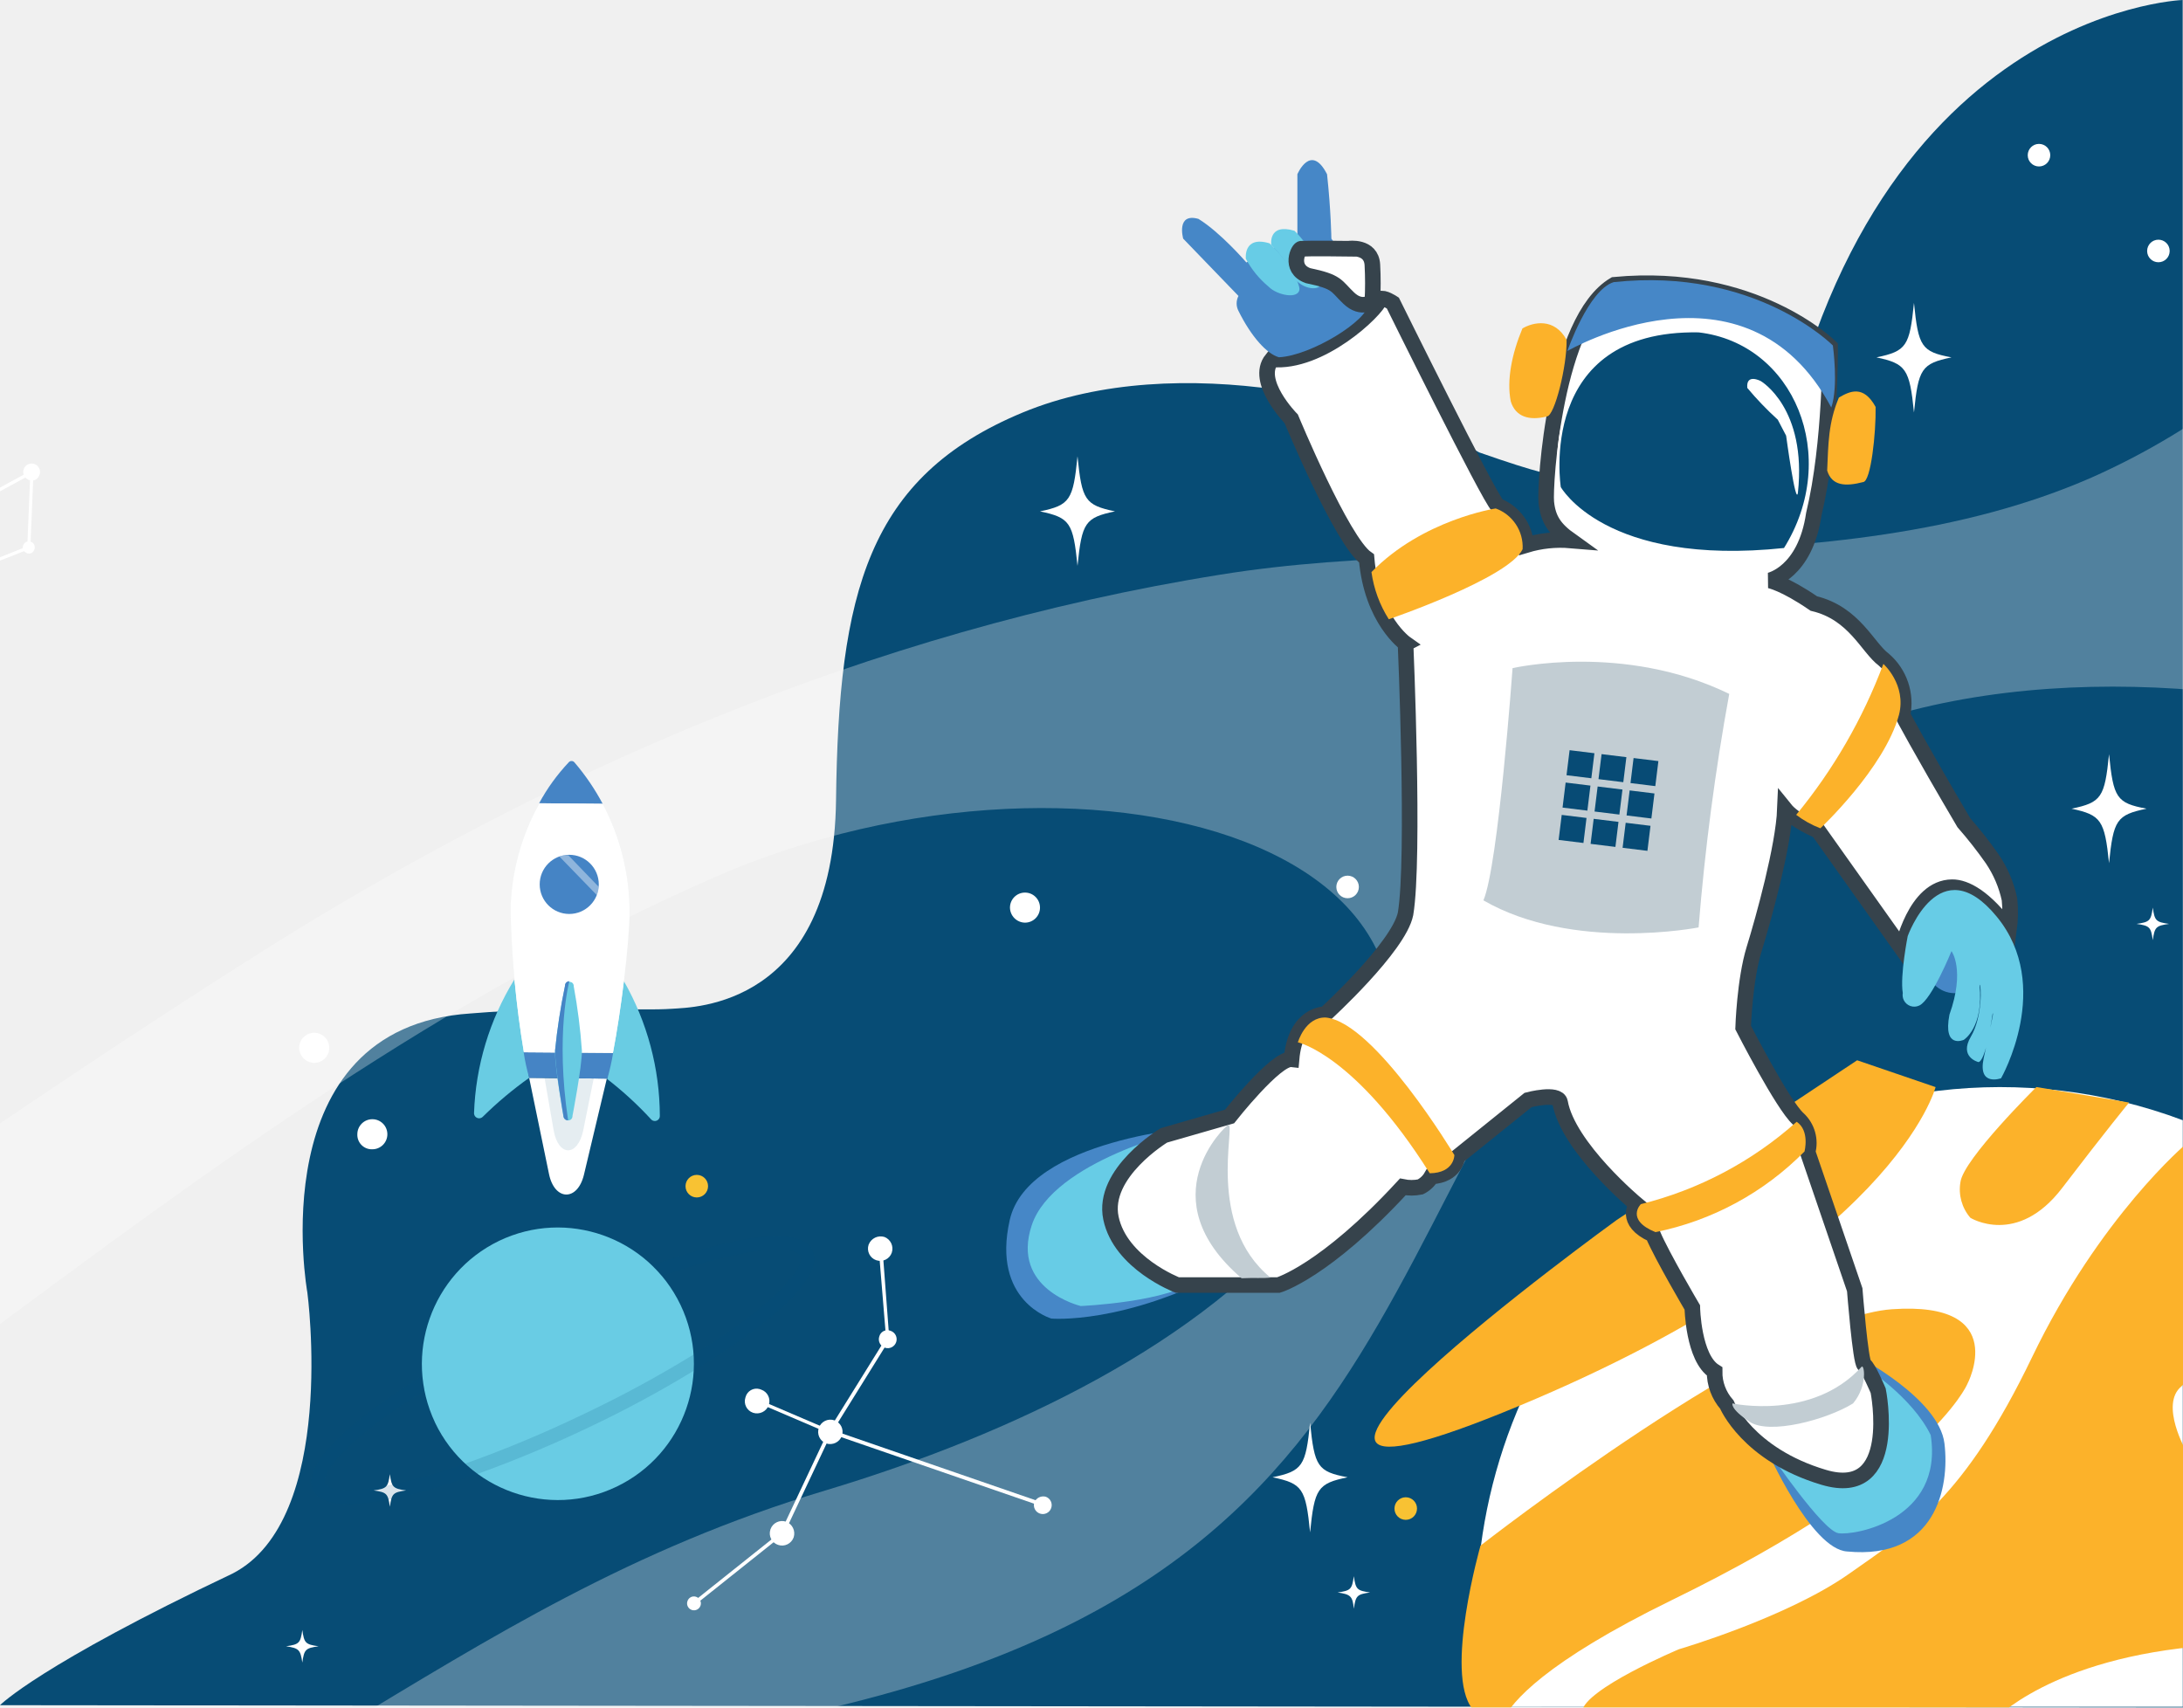
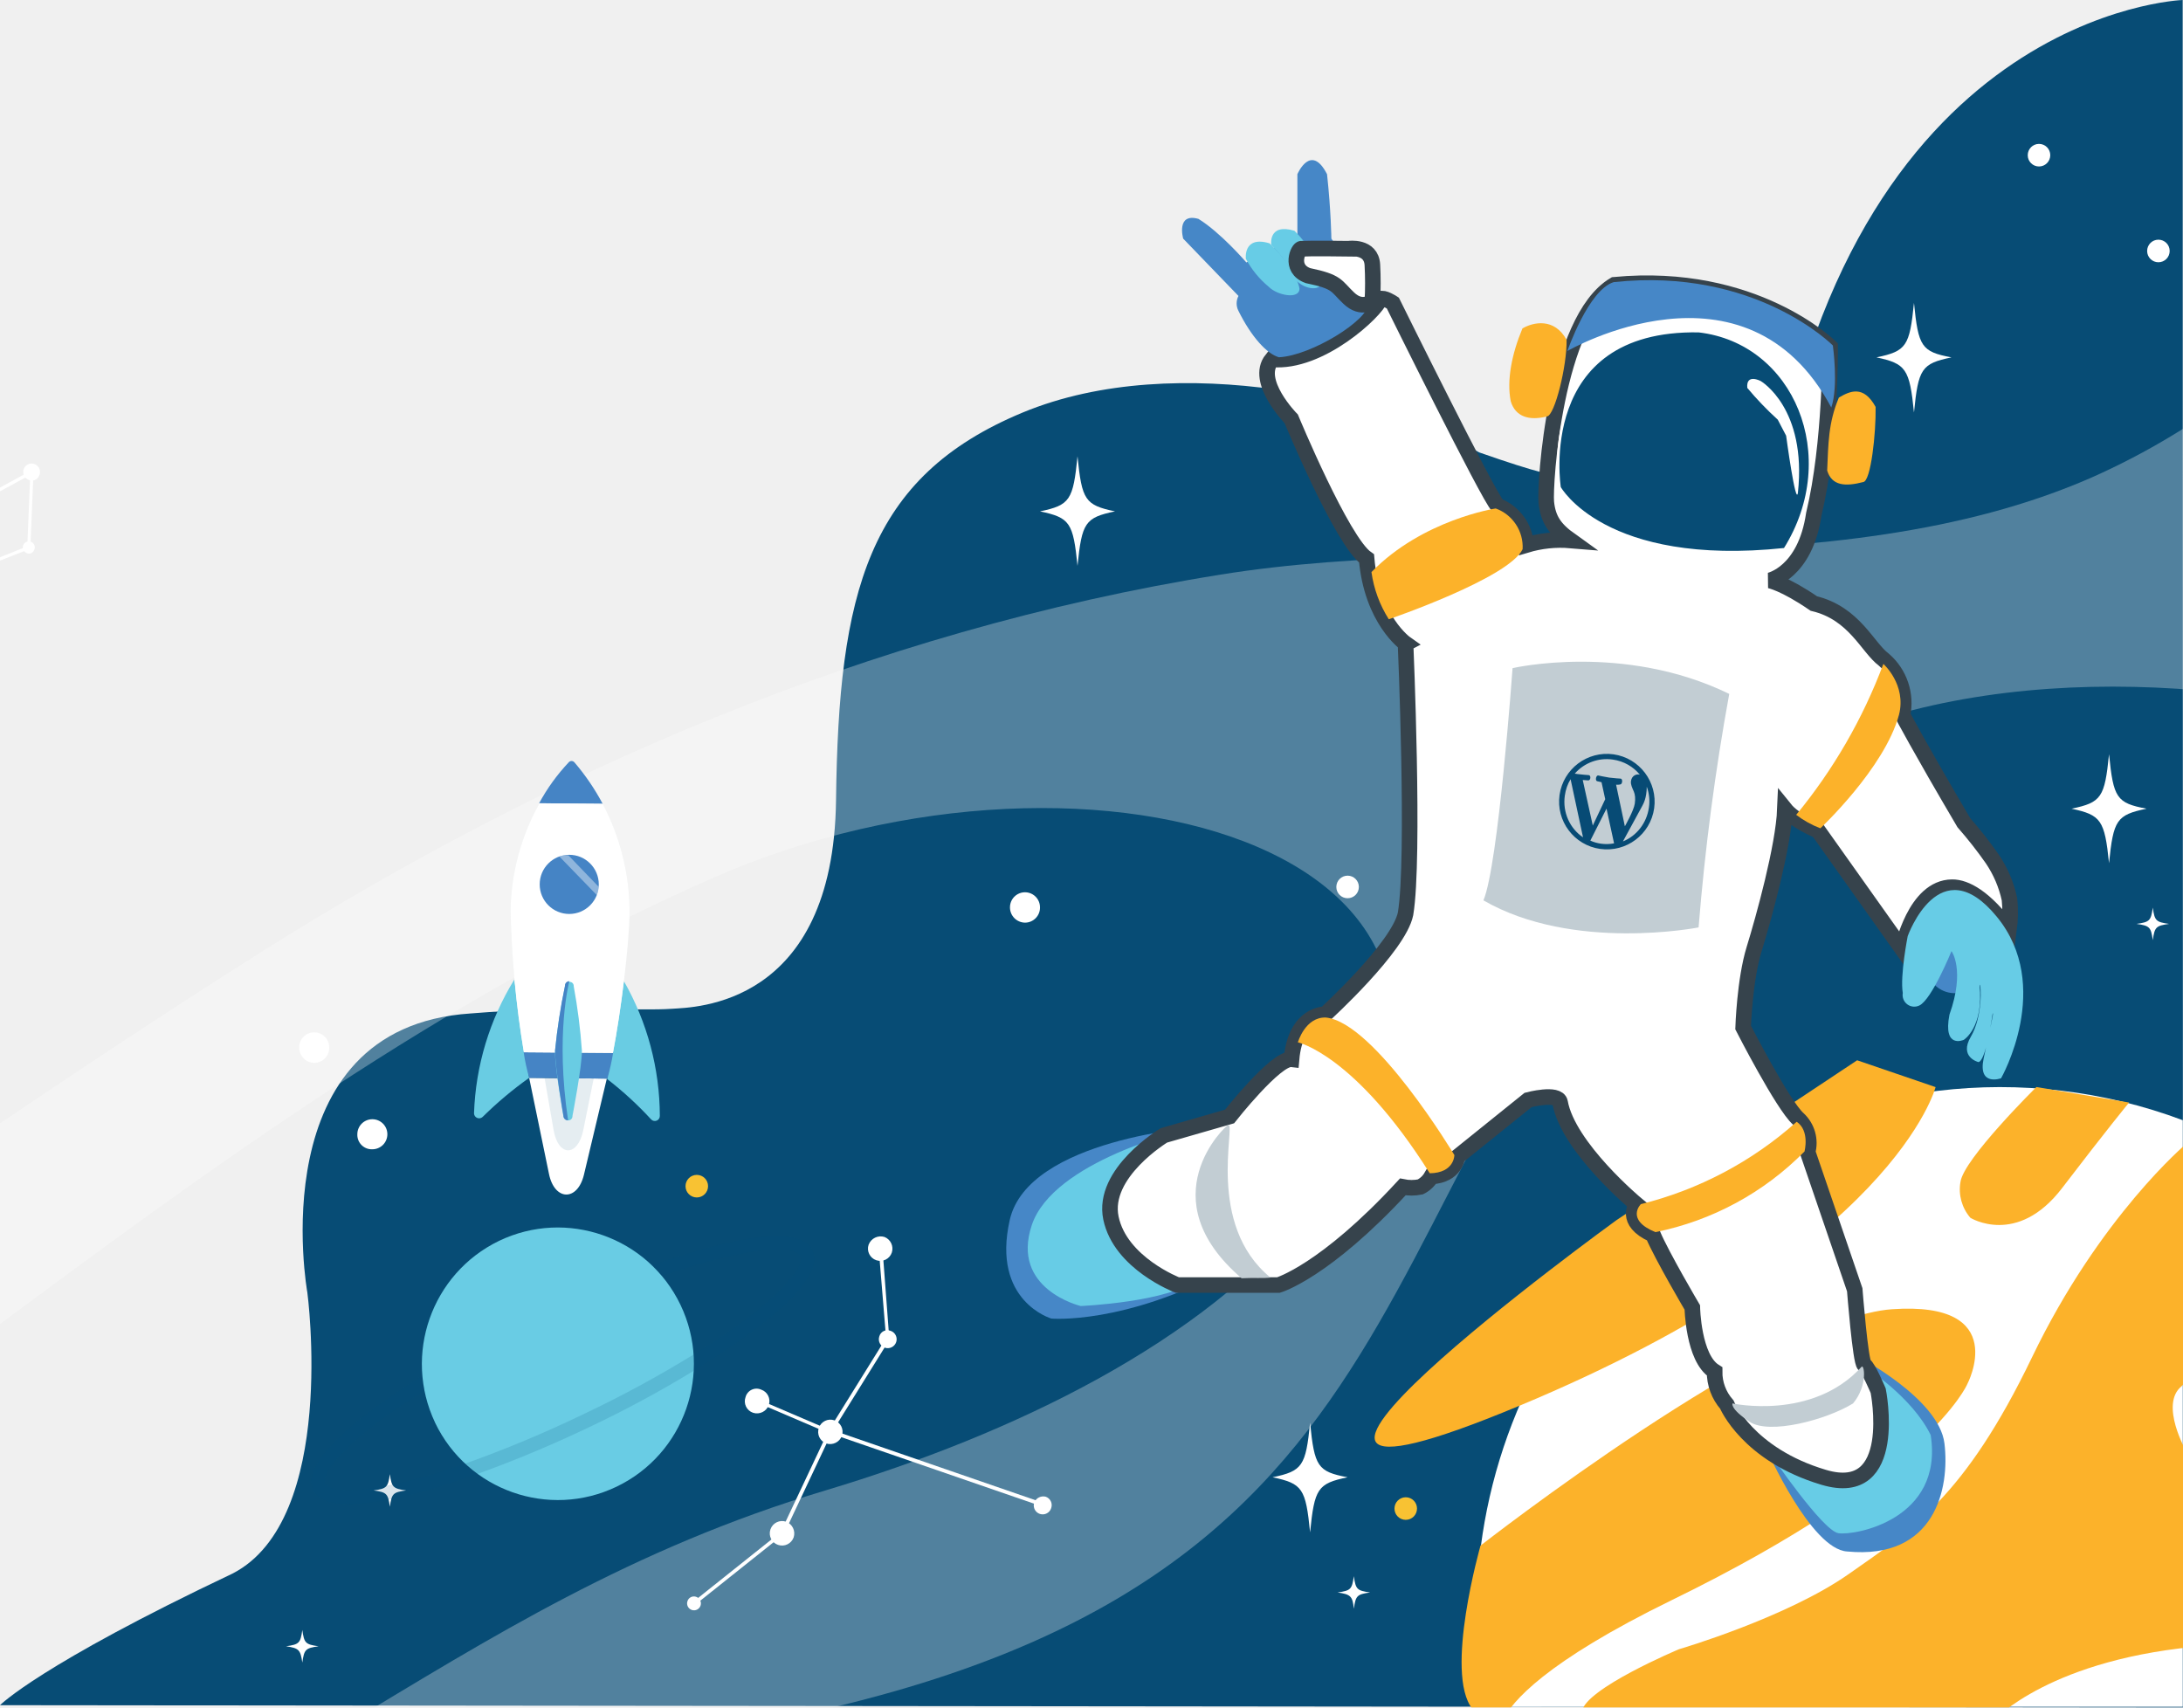
- <svg xmlns="http://www.w3.org/2000/svg" fill="none" height="219" viewBox="0 0 280 219" width="280">
+ <svg xmlns="http://www.w3.org/2000/svg" viewBox="99.969 87.716 280 219">
  <clipPath id="a">
-     <path d="m0 0h280v219h-280z" />
+     <path d="M0 0h280v219H0z" />
  </clipPath>
-   <g clip-path="url(#a)">
-     <path d="m279.958 0 .042 219-280-.288s5.005-5.119 29.84-16.891c13.489-6.954 9.581-36.055 9.581-36.055s-6.168-33.981 20.923-35.777c12.914-1.052 21.342-.283 25.899-.604 2.674-.198 20.668-.188 20.989-26.754.32-26.565 4.025-41.462 23.95-49.722 19.924-8.259 47.358-1.287 58.54 5.115 15.424 5.393 7.072 1.193 37.274 8.764 9.647-65.289 52.962-66.788 52.962-66.788z" fill="#074c75" />
-     <path d="m38.376 134.397c0-1.066.862-1.928 1.926-1.928s1.926.862 1.926 1.928c0 1.065-.862 1.928-1.926 1.928-1.055-.014-1.911-.867-1.926-1.928z" fill="#fff" />
-     <path d="m129.543 116.413c0-1.066.862-1.929 1.926-1.929s1.925.863 1.925 1.929c0 1.065-.861 1.928-1.925 1.928-1.055-.014-1.912-.868-1.926-1.928z" fill="#fff" />
-     <path d="m209.572 56.676c0-1.065.861-1.928 1.925-1.928s1.926.863 1.926 1.928c0 1.065-.862 1.928-1.926 1.928-1.054-.014-1.911-.868-1.925-1.928z" fill="#fff" />
-     <path d="m196.422 166.676c0-1.065.861-1.928 1.925-1.928 1.065 0 1.926.863 1.926 1.928 0 1.066-.861 1.928-1.926 1.928-1.054-.014-1.911-.867-1.925-1.928z" fill="#fff" />
-     <path d="m45.833 145.481c0-1.066.862-1.928 1.926-1.928 1.064 0 1.926.862 1.926 1.928 0 1.065-.862 1.928-1.926 1.928-1.022.042-1.883-.754-1.926-1.777 0-.052 0-.099 0-.151z" fill="#fff" />
-     <path d="m87.928 152.141c0-.797.645-1.448 1.445-1.448s1.445.646 1.445 1.448c0 .796-.645 1.447-1.445 1.447-.796 0-1.441-.641-1.445-1.433v-.01z" fill="#f8c233" />
-     <path d="m228.734 91.203c0-.797.645-1.447 1.445-1.447s1.445.646 1.445 1.447c0 .801-.645 1.447-1.445 1.447-.739.057-1.389-.5-1.445-1.245-.005-.066-.005-.137 0-.203z" fill="#f8c233" />
-     <path d="m178.861 193.49c0-.796.645-1.447 1.445-1.447s1.445.646 1.445 1.447c0 .802-.645 1.448-1.445 1.448-.796 0-1.441-.637-1.445-1.434 0 0 0-.009 0-.014z" fill="#f8c233" />
+   <g clip-path="url(#a)" transform="translate(99.969 87.716)">
+     <path d="M279.958 0 280 219l-280-.288s5.005-5.119 29.84-16.891c13.489-6.954 9.58-36.055 9.58-36.055s-6.167-33.981 20.924-35.777c12.914-1.052 21.341-.283 25.899-.604 2.674-.198 20.668-.188 20.989-26.754.32-26.565 4.025-41.462 23.95-49.722 19.924-8.26 47.358-1.287 58.54 5.115 15.424 5.393 7.072 1.193 37.274 8.764C236.643 1.5 279.958 0 279.958 0z" fill="#074c75" />
+     <path d="M38.376 134.397a1.926 1.926 0 1 1 3.85 0 1.926 1.926 0 0 1-1.925 1.928 1.954 1.954 0 0 1-1.925-1.928zM129.543 116.413a1.926 1.926 0 1 1 3.851 0 1.926 1.926 0 0 1-1.925 1.928 1.954 1.954 0 0 1-1.926-1.928zM209.572 56.676a1.926 1.926 0 1 1 3.851 0 1.927 1.927 0 0 1-1.926 1.928 1.954 1.954 0 0 1-1.925-1.928zM196.422 166.676a1.926 1.926 0 1 1 3.851 0 1.925 1.925 0 0 1-1.926 1.928 1.953 1.953 0 0 1-1.925-1.928zM45.833 145.481a1.926 1.926 0 1 1 3.852 0 1.926 1.926 0 0 1-1.926 1.928 1.853 1.853 0 0 1-1.926-1.777v-.151z" fill="#fff" />
+     <path d="M87.928 152.141c0-.797.645-1.448 1.446-1.448s1.445.646 1.445 1.448c0 .796-.645 1.447-1.445 1.447-.796 0-1.44-.641-1.446-1.433v-.01zM228.734 91.203c0-.797.645-1.447 1.445-1.447s1.445.646 1.445 1.447c0 .802-.645 1.447-1.445 1.447a1.349 1.349 0 0 1-1.445-1.447zM178.861 193.49c0-.796.645-1.447 1.445-1.447s1.445.646 1.445 1.447c0 .802-.645 1.448-1.445 1.448a1.44 1.44 0 0 1-1.445-1.434v-.014z" fill="#f8c233" />
    <g fill="#fff">
-       <path d="m171.403 113.762c0-.797.645-1.448 1.445-1.448.801 0 1.446.646 1.446 1.448 0 .801-.645 1.447-1.446 1.447-.795 0-1.44-.636-1.445-1.433 0 0 0-.01 0-.014z" />
-       <path d="m260.085 19.904c0-.797.645-1.447 1.445-1.447s1.445.646 1.445 1.447c0 .801-.645 1.447-1.445 1.447-.796 0-1.441-.641-1.445-1.433v-.009z" />
-       <path d="m275.4 32.19c0-.797.645-1.447 1.446-1.447.8 0 1.445.646 1.445 1.447s-.645 1.447-1.445 1.447c-.796 0-1.441-.641-1.446-1.433v-.009z" />
-       <path d="m133.395 65.59c3.851-.801 4.251-1.447 4.811-7.067.56 5.62.961 6.261 4.812 7.067-3.851.801-4.252 1.447-4.812 6.987-.56-5.539-.96-6.181-4.811-6.987z" />
-       <path d="m240.683 45.838c3.851-.801 4.251-1.447 4.811-6.987.561 5.62.961 6.261 4.812 6.987-3.851.801-4.251 1.447-4.812 7.067-.56-5.62-1.04-6.261-4.811-7.067z" />
-       <path d="m163.225 189.479c3.851-.802 4.251-1.447 4.812-6.987.56 5.62.96 6.261 4.811 6.987-3.851.801-4.251 1.447-4.811 7.067-.561-5.62-.961-6.261-4.812-7.067z" />
-       <path d="m70.447 149.733c1.685-.24 1.845-.401 2.086-2.088.24 1.687.4 1.848 2.086 2.088-1.685.24-1.845.401-2.086 2.088-.24-1.687-.4-1.848-2.086-2.088z" />
-       <path d="m47.919 191.167c1.685-.241 1.846-.401 2.086-2.089.24 1.688.4 1.848 2.086 2.089-1.685.24-1.846.4-2.086 2.088-.24-1.688-.4-1.848-2.086-2.088z" />
-       <path d="m36.69 211.155c1.685-.241 1.846-.401 2.086-2.089.24 1.688.4 1.848 2.086 2.089-1.685.24-1.846.401-2.086 2.088-.24-1.607-.4-1.848-2.086-2.088z" />
-       <path d="m215.184 122.356c1.685-.24 1.845-.401 2.085-2.088.24 1.687.4 1.848 2.086 2.088-1.686.24-1.846.401-2.086 2.088-.24-1.607-.4-1.848-2.085-2.088z" />
-       <path d="m171.563 204.254c1.686-.24 1.846-.4 2.086-2.088.24 1.688.4 1.848 2.085 2.088-1.685.241-1.845.401-2.085 2.089-.16-1.608-.4-1.848-2.086-2.089z" />
-       <path d="m265.702 103.725c3.851-.802 4.251-1.447 4.811-6.987.56 5.62.961 6.261 4.812 6.987-3.851.801-4.252 1.447-4.812 6.987-.56-5.54-1.04-6.181-4.811-6.987z" />
-       <path d="m274.04 118.501c1.685-.241 1.845-.401 2.085-2.089.24 1.688.4 1.848 2.086 2.089-1.686.24-1.846.4-2.086 2.088-.24-1.688-.4-1.848-2.085-2.088z" />
-       <path d="m163.865 52.178c1.686-.24 1.846-.401 2.086-2.088.24 1.688.4 1.848 2.086 2.088-1.686.24-1.846.401-2.086 2.088-.24-1.688-.4-1.848-2.086-2.088z" />
-       <path d="m107.015 182.171c.81.274 1.248 1.151.979 1.961-.004.015-.009.029-.014.048-.306.806-1.186 1.225-2.005.961-.815-.297-1.239-1.202-.942-2.017.292-.807 1.172-1.226 1.982-.953z" />
-       <path d="m114.228 170.693c.598.198.923.849.72 1.447-.202.599-.847.924-1.445.722-.598-.198-.923-.849-.721-1.448.156-.575.744-.919 1.319-.763.042.009.084.023.122.042z" />
-       <path d="m97.632 178.236c.81.273 1.248 1.15.979 1.961-.005.014-.009.028-.014.047-.306.806-1.187 1.226-2.006.962-.81-.273-1.248-1.15-.979-1.961.005-.014.009-.028.014-.047.207-.783 1.012-1.25 1.794-1.037.071.018.141.042.212.075z" />
-       <path d="m134.115 191.968c.598.198.923.848.72 1.447-.198.599-.847.924-1.445.722-.598-.199-.923-.849-.721-1.448.241-.561.853-.867 1.446-.721z" />
-       <path d="m113.427 158.648c.806.306 1.225 1.188.961 2.008-.278.825-1.172 1.263-1.992.985-.824-.278-1.261-1.174-.984-1.994 0-.009.01-.024.014-.033.321-.792 1.187-1.207 2.006-.962z" />
-       <path d="m100.838 195.179c.805.306 1.224 1.188.96 2.008-.291.816-1.186 1.249-2.005.962-.81-.274-1.248-1.151-.979-1.961.005-.015.009-.029.014-.048.292-.815 1.186-1.249 2.005-.961z" />
-       <path d="m89.294 204.814c.466.156.716.66.56 1.122-.155.463-.659.717-1.121.562-.466-.156-.716-.66-.56-1.122.141-.458.626-.717 1.083-.576.014 0 .028.01.038.014z" />
+       <path d="M171.403 113.762c0-.797.645-1.448 1.445-1.448.801 0 1.446.646 1.446 1.448 0 .801-.645 1.447-1.446 1.447a1.44 1.44 0 0 1-1.445-1.433v-.014zM260.085 19.904c0-.796.645-1.447 1.445-1.447s1.445.646 1.445 1.447c0 .802-.645 1.448-1.445 1.448a1.443 1.443 0 0 1-1.445-1.434v-.009zM275.4 32.19c0-.797.645-1.448 1.446-1.448.8 0 1.445.646 1.445 1.448s-.645 1.447-1.445 1.447a1.444 1.444 0 0 1-1.446-1.433v-.01zM133.395 65.59c3.851-.801 4.251-1.447 4.811-7.067.56 5.62.961 6.261 4.812 7.067-3.851.802-4.252 1.447-4.812 6.987-.56-5.54-.96-6.18-4.811-6.987zM240.683 45.838c3.851-.801 4.251-1.447 4.811-6.986.561 5.62.961 6.26 4.812 6.986-3.851.802-4.251 1.447-4.812 7.067-.56-5.62-1.04-6.26-4.811-7.067zM163.225 189.479c3.851-.802 4.251-1.447 4.812-6.987.56 5.62.96 6.261 4.811 6.987-3.851.801-4.251 1.447-4.811 7.067-.561-5.62-.961-6.261-4.812-7.067zM70.447 149.733c1.686-.24 1.846-.401 2.086-2.088.24 1.687.4 1.848 2.086 2.088-1.686.24-1.846.401-2.086 2.088-.24-1.687-.4-1.848-2.086-2.088zM47.919 191.167c1.685-.241 1.846-.401 2.086-2.089.24 1.688.4 1.848 2.085 2.089-1.685.24-1.845.4-2.085 2.088-.24-1.688-.4-1.848-2.086-2.088zM36.69 211.155c1.686-.241 1.846-.401 2.086-2.089.24 1.688.4 1.848 2.086 2.089-1.686.24-1.846.401-2.086 2.088-.24-1.607-.4-1.848-2.086-2.088zM215.184 122.356c1.685-.24 1.845-.401 2.085-2.088.24 1.687.4 1.848 2.086 2.088-1.686.24-1.846.401-2.086 2.088-.24-1.607-.4-1.848-2.085-2.088zM171.563 204.254c1.686-.24 1.846-.4 2.086-2.088.24 1.688.4 1.848 2.085 2.088-1.685.241-1.845.401-2.085 2.089-.16-1.608-.4-1.848-2.086-2.089zM265.702 103.725c3.851-.802 4.251-1.447 4.811-6.987.56 5.62.961 6.261 4.812 6.987-3.851.801-4.252 1.447-4.812 6.987-.56-5.54-1.04-6.181-4.811-6.987zM274.04 118.501c1.685-.241 1.845-.401 2.085-2.089.24 1.688.4 1.848 2.086 2.089-1.686.24-1.846.4-2.086 2.088-.24-1.688-.4-1.848-2.085-2.088zM163.865 52.178c1.686-.24 1.846-.4 2.086-2.088.24 1.688.4 1.848 2.086 2.088-1.686.24-1.846.401-2.086 2.089-.24-1.688-.4-1.848-2.086-2.089zM107.015 182.171a1.555 1.555 0 0 1 .979 1.961l-.014.048a1.611 1.611 0 0 1-2.005.961 1.577 1.577 0 0 1-.942-2.017 1.57 1.57 0 0 1 1.982-.953zM114.228 170.693c.598.198.923.849.72 1.447a1.142 1.142 0 1 1-2.166-.726 1.077 1.077 0 0 1 1.441-.721zM97.632 178.236c.81.273 1.247 1.15.98 1.961a1.612 1.612 0 0 1-2.02 1.009 1.555 1.555 0 0 1-.966-2.008 1.46 1.46 0 0 1 2.006-.962zM134.115 191.968c.598.198.923.848.72 1.447a1.143 1.143 0 1 1-2.166-.726 1.25 1.25 0 0 1 1.446-.721zM113.427 158.648a1.614 1.614 0 0 1 .961 2.008 1.57 1.57 0 0 1-1.992.985 1.573 1.573 0 0 1-.984-1.994c0-.009.01-.024.014-.033a1.65 1.65 0 0 1 2.006-.962zM100.838 195.179a1.614 1.614 0 0 1 .96 2.008 1.577 1.577 0 0 1-2.005.962 1.556 1.556 0 0 1-.98-1.961l.015-.048a1.578 1.578 0 0 1 2.005-.961zM89.294 204.814a.887.887 0 1 1-1.12.562.868.868 0 0 1 1.082-.576c.014 0 .028.01.038.014z" />
      <path d="m106.555 183.36-.156.454 27.291 9.415.156-.454z" />
      <path d="m106.263 183.504-6.125 13 .434.205 6.126-12.999z" />
-       <path d="m88.814 205.536 11.384-9.075.32.321-11.384 9.075z" />
-       <path d="m96.992 179.844.16-.401 9.383 4.017-.16.401z" />
+       <path d="m88.814 205.536 11.384-9.075.32.321-11.384 9.075zM96.992 179.844l.16-.401 9.383 4.017-.16.401z" />
      <path d="m113.632 171.653-7.372 11.859.407.254 7.372-11.859z" />
-       <path d="m112.707 160.17.48-.08.881 11.644-.4.08z" />
-       <path d="m3.814 70.405-11.224 4.417-.08-.321 11.144-4.497z" />
-       <path d="m3.894 70.244h-.4l.4-9.716.4.08z" />
-       <path d="m4.134 60.774-12.589 6.826-.24-.321 12.669-6.907z" />
-       <path d="m3.573 61.495c-.532-.264-.749-.915-.48-1.447.264-.533.913-.75 1.445-.481.532.264.749.915.48 1.447-.207.514-.786.759-1.299.556-.052-.019-.099-.042-.146-.071z" />
-       <path d="m3.333 70.889c-.377-.198-.523-.665-.32-1.042.198-.377.664-.523 1.04-.321.377.198.523.665.32 1.042-.151.363-.565.533-.927.382-.042-.019-.08-.038-.118-.061z" />
-       <path d="m215.024 108.063c18.601-20.314 53.003-22.804 79.943-17.745 13.079 2.499 26.38 3.63 39.694 3.371 3.046-7.307 4.572-14.294 3.606-20.474-23.893 2.409-50.437-2.569-32.396-21.596-2.486-.401-5.052-.721-7.858-.962-3.686-.401-6.977-.801-10.023-1.287-6.055 4.766-12.684 8.759-19.727 11.885-33.197 14.534-76.337 6.746-111.7 12.446-45.226 7.227-86.681 25.533-122.683 48.176-16.921 10.678-31.912 20.875-46.267 30.591 3.126 6.426 6.577 12.766 10.344 18.867 28.545-21.196 58.776-43.518 93.578-58.774 48.832-21.436 111.134-2.89 77.537 41.27-.08.08-.08.16-.16.24l-.16.16c-.08.151-.188.288-.32.401-.08.08-.16.24-.24.321l-.24.24c-13.63 17.023-38.009 28.743-62.062 35.97-24.939 7.468-43.06 18.947-61.902 30.271 7.006 4.894 14.501 9.042 22.373 12.366 4.011-5.299 10.024-9.476 21.893-11.239 97.905-14.935 82.83-66.482 126.775-114.497z" opacity=".3" />
-       <path d="m279.967 218.919h-89.623c-1.432-8.392-1.304-16.972.381-25.316 3.517-17.335 13.654-32.614 28.249-42.585 17.937-12.219 40.682-14.958 60.998-7.335v75.241z" />
+       <path d="m112.707 160.17.48-.08.881 11.644-.4.08zM3.814 70.405l-11.225 4.417-.08-.32 11.144-4.498z" />
+       <path d="M3.894 70.244h-.4l.4-9.717.4.08z" />
+       <path d="M4.134 60.774-8.456 67.6l-.24-.32 12.67-6.907z" />
+       <path d="M3.573 61.495a1.076 1.076 0 0 1-.48-1.447c.264-.533.914-.75 1.446-.481.532.264.748.914.48 1.447a1 1 0 0 1-1.446.485zM3.333 70.89a.767.767 0 0 1-.32-1.042.765.765 0 0 1 1.04-.321.767.767 0 0 1 .32 1.042.708.708 0 0 1-1.044.32z" />
+       <path d="M215.024 108.063c18.601-20.314 53.003-22.804 79.943-17.745a191.643 191.643 0 0 0 39.694 3.37c3.046-7.307 4.572-14.293 3.606-20.474-23.893 2.41-50.437-2.569-32.396-21.596a105.47 105.47 0 0 0-7.858-.962c-3.686-.4-6.977-.801-10.023-1.287a92.678 92.678 0 0 1-19.727 11.885C235.066 75.788 191.926 68 156.563 73.7c-45.226 7.227-86.68 25.533-122.683 48.176-16.921 10.678-31.912 20.875-46.267 30.591 3.126 6.426 6.577 12.766 10.344 18.867 28.545-21.196 58.776-43.518 93.578-58.774 48.832-21.436 111.134-2.89 77.537 41.27-.08.08-.08.16-.16.24l-.16.16c-.08.151-.188.288-.32.401-.08.08-.16.24-.24.321l-.24.24c-13.63 17.023-38.009 28.743-62.062 35.97-24.939 7.468-43.06 18.947-61.902 30.271a121.814 121.814 0 0 0 22.373 12.366c4.01-5.299 10.023-9.476 21.892-11.239 97.905-14.935 82.83-66.482 126.775-114.497z" opacity=".3" />
+       <path d="M279.967 218.919h-89.623a69.13 69.13 0 0 1 .381-25.316 67.934 67.934 0 0 1 28.249-42.585 66.706 66.706 0 0 1 60.998-7.335v75.241z" />
    </g>
-     <path d="m261.191 139.431s-9.35 9.23-9.736 12.181c-.283 1.641.183 3.324 1.271 4.583 0 0 5.998 3.738 11.77-3.814 5.772-7.553 8.588-10.966 8.588-10.966l-11.888-1.989z" fill="#fcb22a" />
-     <path d="m248.267 139.431s-5.31 20.833-53.389 40.878c-48.084 20.045 12.453-23.807 12.453-23.807l30.871-20.508 10.07 3.442z" fill="#fcb22a" />
-     <path d="m189.896 198.243s37.444-29.253 52.783-30.318c15.334-1.07 9.642 9.627 9.642 9.627s-4.906 11.583-37.825 27.649c-32.919 16.071-16.459 20.314-25.645 13.978-3.63-4.568 1.045-20.936 1.045-20.936z" fill="#fcb22a" />
-     <path d="m280.443 146.682s-11.107 9.325-19.798 27.386-15.508 22.19-23.503 27.81c-7.994 5.619-21.789 9.655-21.789 9.655s-12.1 5.077-12.458 8.019c-.357 2.942 52.788 1.155 52.788 1.155s7.311-8.118 27.519-9.636c20.207-1.518-2.759-24.868-2.759-24.868s-3.503-6.072-.627-8.401c2.877-2.329.627-31.124.627-31.124z" fill="#fcb22a" />
-     <path d="m153.927 144.541s-22.053 1.499-24.412 11.932c-2.363 10.428 5.339 12.649 5.339 12.649s9.266.834 22.66-6.322c13.395-7.161-3.583-18.259-3.583-18.259z" fill="#4687c7" />
-     <path d="m151.991 144.928s-16.878 3.946-19.646 12.196c-2.764 8.25 6.275 10.39 6.275 10.39s11.507-.49 15.038-3.493-1.671-19.093-1.671-19.093z" fill="#67cce6" />
-     <path d="m238.154 173.912s10.542 5.436 11.248 11.22c.706 5.785-1.215 14.954-12.472 13.865-4.675-.273-10.372-13.172-10.372-13.172z" fill="#4687c7" />
-     <path d="m227.161 186.621s6.591 9.679 8.63 10.028 13.531-1.712 11.85-12.578c-2.373-4.889-8.352-8.675-8.352-8.675z" fill="#67cce6" />
-     <path d="m180.282 82.567s1.187 27.546 0 34.636c-.866 4.276-10.315 12.889-10.315 12.889s-3.799-.127-4.313 5.775c-2.005-.222-7.947 7.336-7.947 7.336l-8.418 2.423s-8.008 4.818-6.794 10.612c1.215 5.794 8.517 8.585 8.517 8.585h12.966s5.942-1.731 15.951-12.588c.74.151 1.507.151 2.246 0 .598-.297 1.092-.759 1.422-1.339 3.121-.169 3.324-2.503 3.324-2.503l9.077-7.307s3.833-1.023 4.101.287c1.022 5.799 9.821 13.111 9.821 13.111s-1.69 2.173 2.09 3.87c1.201 2.81 5.052 9.34 5.052 9.34s.113 6.491 2.858 8.212c-.019 1.56.541 3.074 1.572 4.248 0 0 2.651 6.425 12.435 9.334 9.778 2.909 6.977-11.112 6.977-11.112s-1.276-3.026-1.78-3.314c-.499-.287-1.229-9.636-1.229-9.636l-6.045-17.679c.424-1.527-.037-3.163-1.196-4.238-1.977-1.754-7.071-11.715-7.071-11.715s.188-6.1 1.408-10.056c1.219-3.955 3.757-13.101 3.954-17.971 1.243 1.546 4.261 2.786 4.261 2.786l10.777 15.18s1.615-7.91 6.398-7.938c1.695-.019 4.205 1.268 7.303 5.482.174-1.306.193-2.626.061-3.936-.396-1.853-1.149-3.611-2.213-5.181-1.13-1.613-2.345-3.164-3.644-4.644-5.763-9.782-7.867-13.808-7.867-13.808.555-2.626-.363-5.346-2.392-7.095-2.095-1.556-3.771-5.959-8.983-7.204-3.814-2.621-5.687-2.961-5.687-2.961s4.576-.948 5.687-8.495c2.199-9.108 2.09-21.479 2.09-21.479s-9.712-9.646-27.669-7.948c-7.632 4.535-8.955 25.679-8.734 27.89.222 2.211 1.102 3.46 3.117 4.898-1.921-.16-3.856.042-5.701.599-.137-2.249-1.559-4.215-3.649-5.04-1.135-1.08-13.451-26.009-13.451-26.009s-1.187-.792-1.62-.514c-.471 1.494-7.712 8.344-13.898 7.736-2.269 2.8 2.486 7.633 2.486 7.633s6.52 15.741 9.665 17.915c.669 7.873 5.019 10.923 5.019 10.923z" fill="#fff" stroke="#36434c" stroke-width="2" />
-     <path d="m166.464 133.69s7.312 1.551 16.921 16.797c3.178-.043 3.159-2.338 3.159-2.338s-10.216-17.024-16.478-17.637c-2.641-.104-3.597 3.178-3.597 3.178z" fill="#fcb22a" />
-     <path d="m157.547 144.277c-.395.118-10.254 9.42 1.704 19.673 1.869-.089 2.444.038 3.706-.085-8.315-6.784-4.431-19.63-5.41-19.583z" fill="#c2cdd3" />
-     <path d="m200.038 62.526s5.696 10.367 28.879 7.915c7.467-11.904 1.318-26.551-11.04-27.97-21.083-.358-17.839 20.055-17.839 20.055z" fill="#074c75" stroke="#fff" stroke-miterlimit="10" stroke-width=".32" />
-     <path d="m225.857 48.883s-1.926-1.037-1.742.872c1.205 1.447 2.514 2.805 3.908 4.073l1.073 2.055s1.238 9.179 1.511 7.312c1.168-10.857-4.75-14.308-4.75-14.308z" fill="#fff" />
-     <path d="m195.273 42.127c1.384-.816 4.101-1.405 5.664 1.466.056 3.361-1.53 9.707-2.51 9.815-2.269.589-4.053.057-4.651-1.933-.542-2.683.136-6.096 1.497-9.344z" fill="#fcb22a" />
-     <path d="m235.852 51c1.384-.816 3.155-1.678 4.722 1.193.057 3.361-.607 9.523-1.586 9.636-2.27.589-4.03.509-4.628-1.48.155-3.432.136-6.1 1.497-9.348z" fill="#fcb22a" />
-     <path d="m201.036 45.022s22.891-13.285 33.851 7.246c.937-2.706.202-7.958.202-7.958s-9.929-10.079-28.112-8.123c-3.248 1.009-5.941 8.839-5.941 8.839z" fill="#4687c7" />
-     <path d="m191.836 65.218s-9.369 1.424-15.927 8.161c.301 2.155 1.059 4.215 2.222 6.048 0 0 15.391-5.256 17.166-8.986.127-2.32-1.281-4.441-3.461-5.228z" fill="#fcb22a" />
-     <path d="m241.568 85.156c-2.637 7.029-6.413 13.568-11.182 19.357.946.722 1.992 1.301 3.103 1.726 0 0 8.211-7.685 10.08-14.544.998-3.88-2.001-6.539-2.001-6.539z" fill="#fcb22a" />
-     <path d="m210.466 154.446c7.42-1.844 14.275-5.469 19.981-10.565 1.714 1.15 1.003 3.814 1.003 3.814-5.202 5.275-11.855 8.877-19.115 10.343-3.898-1.598-1.869-3.597-1.869-3.597z" fill="#fcb22a" />
-     <path d="m222.218 180.007s10.216 2.235 16.525-4.667c.358-.552.88 2.348-1.064 4.667-3.38 2.088-10.706 4.054-13.263 2.357-2.556-1.697-2.198-2.357-2.198-2.357z" fill="#c2cdd3" />
-     <path d="m194.011 85.697s14.228-3.305 27.788 3.305c-1.813 9.91-3.122 19.909-3.932 29.95 0 0-16.068 3.182-27.599-3.47 1.912-4.422 3.739-29.785 3.739-29.785z" fill="#c2cdd3" />
-     <path d="m164.054 45.828c-1.554-.424-3.546-2.612-5.203-5.949-.315-.599-.315-1.315 0-1.919l-7.09-7.35s-.942-3.347 1.954-2.536c2.834 1.735 6.148 5.587 6.148 5.587l6.545-3.423v-7.892s1.718-4.069 3.804 0c.508 4.681.555 8.264.555 8.264s4.671 6.355 4.708 8.396c.038 2.041-7.264 6.6-11.417 6.817z" fill="#4687c7" />
-     <path d="m159.798 33.197s-.377-3.013 3.036-1.989c2.109 1.928 3.715 4.648 3.842 5.836-.028 1.391-2.867.849-3.959-.273-1.196-.995-2.19-2.206-2.919-3.578z" fill="#67cce6" />
-     <path d="m163.056 31.412s-.429-2.833 2.984-1.81c1.775 1.754 3.004 3.984 3.536 6.426-.028 1.391-2.161 1.127-3.248 0-.829-1.707-1.935-3.267-3.272-4.615z" fill="#67cce6" />
-     <path d="m172.999 31.896s2.886-.42 3.027 2.07c.085 1.57.085 3.14 0 4.71 0 0-1.341 1.169-3.027-.434-1.69-1.603-1.375-2.084-5.235-2.89-2.5-.9-1.192-3.611-.82-3.451 1.13-.066 6.055 0 6.055 0z" fill="#fff" stroke="#36434c" stroke-width="2" />
-     <path d="m250.701 127.386c1.992 0 3.607-1.616 3.607-3.611 0-1.994-1.615-3.611-3.607-3.611-1.991 0-3.606 1.617-3.606 3.611 0 1.995 1.615 3.611 3.606 3.611z" fill="#4687c7" />
-     <path d="m244.699 120.045s4.077-11.39 11.403-2.484c7.325 8.905.565 20.738.565 20.738s-3.004 1.103-2.237-2.545c.768-3.649 1.342-5.889 1.158-5.776-1.012 6.865-1.887 6.228-1.887 6.228s-2.444-.641-.914-3.234 1.342-6.76 1.116-6.657c.57 5.488-2.024 7.058-2.024 7.058s-2.698 1.23-1.837-3.23c2.053-5.76.264-8.151.264-8.151s-2.519 6.219-4.129 6.978c-.739.358-1.634.047-1.992-.693-.136-.283-.178-.604-.127-.91-.372-2.23.636-7.322.636-7.322z" fill="#67cce6" />
-     <path d="m211.7 105.921-.396 3.21-3.183-.391.396-3.21zm-4.106-.505-.395 3.211-3.183-.391.395-3.211zm-4.101-.504-.395 3.21-3.183-.391.396-3.21zm8.715-3.14-.395 3.211-3.183-.392.395-3.21zm-4.105-.504-.396 3.21-3.183-.391.396-3.21zm-4.106-.505-.395 3.211-3.183-.391.395-3.211zm8.715-3.144-.396 3.21-3.182-.391.395-3.21zm-4.106-.504-.395 3.211-3.183-.391.396-3.21zm-4.1-.504-.396 3.211-3.183-.391.396-3.21z" fill="#074b75" />
+     <path d="M261.191 139.431s-9.35 9.23-9.736 12.181a5.565 5.565 0 0 0 1.271 4.583s5.998 3.738 11.77-3.814c5.772-7.553 8.588-10.966 8.588-10.966l-11.888-1.989zM248.267 139.431s-5.31 20.833-53.389 40.878c-48.084 20.045 12.453-23.807 12.453-23.807l30.871-20.508 10.07 3.442zM189.896 198.243s37.444-29.253 52.783-30.318c15.334-1.07 9.642 9.627 9.642 9.627s-4.906 11.583-37.825 27.649c-32.919 16.071-16.459 20.314-25.645 13.978-3.63-4.568 1.045-20.936 1.045-20.936z" fill="#fcb22a" />
+     <path d="M280.443 146.682s-11.107 9.325-19.798 27.386-15.508 22.19-23.503 27.81c-7.994 5.619-21.789 9.655-21.789 9.655s-12.1 5.077-12.458 8.019c-.357 2.942 52.788 1.155 52.788 1.155s7.311-8.118 27.519-9.636c20.207-1.518-2.759-24.868-2.759-24.868s-3.503-6.072-.627-8.401c2.877-2.329.627-31.124.627-31.124z" fill="#fcb22a" />
+     <path d="M153.927 144.541s-22.053 1.499-24.412 11.932c-2.363 10.428 5.339 12.649 5.339 12.649s9.266.834 22.66-6.322c13.395-7.161-3.583-18.259-3.583-18.259z" fill="#4687c7" />
+     <path d="M151.991 144.928s-16.878 3.946-19.646 12.196c-2.764 8.25 6.275 10.39 6.275 10.39s11.507-.49 15.038-3.493-1.671-19.093-1.671-19.093z" fill="#67cce6" />
+     <path d="M238.154 173.912s10.542 5.436 11.248 11.22c.706 5.785-1.215 14.954-12.472 13.865-4.675-.273-10.372-13.172-10.372-13.172z" fill="#4687c7" />
+     <path d="M227.161 186.621s6.591 9.679 8.63 10.028 13.531-1.712 11.85-12.578c-2.373-4.889-8.352-8.675-8.352-8.675z" fill="#67cce6" />
+     <path d="M180.282 82.567s1.187 27.546 0 34.636c-.866 4.276-10.315 12.889-10.315 12.889s-3.799-.127-4.313 5.775c-2.005-.222-7.947 7.336-7.947 7.336l-8.418 2.423s-8.008 4.818-6.794 10.612c1.215 5.794 8.517 8.585 8.517 8.585h12.966s5.942-1.731 15.951-12.588c.74.151 1.507.151 2.246 0a3.336 3.336 0 0 0 1.422-1.339c3.121-.169 3.324-2.503 3.324-2.503l9.077-7.307s3.833-1.023 4.101.287c1.022 5.799 9.821 13.111 9.821 13.111s-1.69 2.173 2.09 3.87c1.201 2.81 5.052 9.34 5.052 9.34s.113 6.491 2.858 8.212a6.323 6.323 0 0 0 1.572 4.248s2.651 6.425 12.435 9.334c9.778 2.909 6.977-11.112 6.977-11.112s-1.276-3.026-1.78-3.314c-.499-.287-1.229-9.636-1.229-9.636l-6.045-17.679a4.235 4.235 0 0 0-1.196-4.238c-1.977-1.754-7.071-11.715-7.071-11.715s.188-6.1 1.408-10.056c1.219-3.955 3.757-13.101 3.954-17.971 1.243 1.546 4.261 2.786 4.261 2.786l10.777 15.18s1.615-7.91 6.398-7.938c1.695-.019 4.205 1.268 7.303 5.482.174-1.306.193-2.626.061-3.936a14.72 14.72 0 0 0-2.213-5.181 54.05 54.05 0 0 0-3.644-4.644c-5.763-9.782-7.867-13.808-7.867-13.808a7.36 7.36 0 0 0-2.392-7.095c-2.095-1.556-3.771-5.96-8.983-7.204-3.814-2.62-5.687-2.96-5.687-2.96s4.576-.948 5.687-8.496c2.199-9.108 2.09-21.478 2.09-21.478s-9.712-9.646-27.669-7.948c-7.632 4.535-8.955 25.679-8.734 27.89.222 2.21 1.102 3.46 3.117 4.898a15.335 15.335 0 0 0-5.701.598 5.792 5.792 0 0 0-3.649-5.04c-1.135-1.079-13.451-26.008-13.451-26.008s-1.187-.792-1.62-.514c-.471 1.494-7.712 8.344-13.898 7.736-2.269 2.8 2.486 7.633 2.486 7.633s6.52 15.74 9.665 17.914c.669 7.873 5.019 10.923 5.019 10.923z" fill="#fff" stroke="#36434c" stroke-width="2" />
+     <path d="M166.464 133.69s7.312 1.551 16.921 16.797c3.178-.043 3.159-2.338 3.159-2.338s-10.216-17.024-16.478-17.637c-2.641-.104-3.597 3.178-3.597 3.178z" fill="#fcb22a" />
+     <path d="M157.547 144.277c-.395.118-10.254 9.42 1.704 19.673 1.869-.089 2.444.038 3.706-.085-8.315-6.784-4.431-19.63-5.41-19.583z" fill="#c2cdd3" />
+     <path d="M200.038 62.526s5.696 10.367 28.879 7.916c7.467-11.904 1.318-26.552-11.04-27.97-21.083-.359-17.839 20.054-17.839 20.054z" fill="#074c75" stroke="#fff" stroke-miterlimit="10" stroke-width=".32" />
+     <path d="M225.857 48.883s-1.926-1.037-1.742.872a40.83 40.83 0 0 0 3.908 4.073l1.073 2.056s1.238 9.178 1.511 7.312c1.168-10.858-4.75-14.308-4.75-14.308z" fill="#fff" />
+     <path d="M195.273 42.127c1.384-.816 4.101-1.405 5.664 1.466.056 3.361-1.53 9.707-2.51 9.815-2.269.59-4.053.057-4.651-1.933-.542-2.682.136-6.095 1.497-9.344zM235.852 51c1.384-.816 3.155-1.678 4.722 1.193.057 3.36-.607 9.523-1.586 9.636-2.27.589-4.03.509-4.628-1.48.155-3.433.136-6.101 1.497-9.35z" fill="#fcb22a" />
+     <path d="M201.036 45.022s22.891-13.285 33.851 7.246c.937-2.706.202-7.958.202-7.958s-9.929-10.079-28.112-8.123c-3.248 1.01-5.941 8.84-5.941 8.84z" fill="#4687c7" />
+     <path d="M191.836 65.218s-9.369 1.423-15.927 8.16a15.222 15.222 0 0 0 2.222 6.049s15.391-5.257 17.166-8.986a5.251 5.251 0 0 0-3.461-5.228zM241.568 85.156a67.998 67.998 0 0 1-11.182 19.357 12.433 12.433 0 0 0 3.103 1.726s8.211-7.685 10.08-14.544c.998-3.88-2.001-6.539-2.001-6.539zM210.466 154.446a47.013 47.013 0 0 0 19.981-10.565c1.714 1.15 1.003 3.814 1.003 3.814a37.18 37.18 0 0 1-19.115 10.343c-3.898-1.598-1.869-3.597-1.869-3.597z" fill="#fcb22a" />
+     <path d="M222.218 180.007s10.216 2.235 16.525-4.667c.358-.552.88 2.348-1.064 4.667-3.38 2.088-10.706 4.054-13.263 2.357-2.556-1.697-2.198-2.357-2.198-2.357zM194.011 85.697s14.228-3.305 27.788 3.305a300.865 300.865 0 0 0-3.932 29.95s-16.068 3.182-27.599-3.47c1.912-4.422 3.739-29.785 3.739-29.785z" fill="#c2cdd3" />
+     <path d="M164.054 45.828c-1.554-.425-3.546-2.612-5.203-5.95a2.066 2.066 0 0 1 0-1.919l-7.09-7.35s-.942-3.347 1.954-2.536c2.834 1.735 6.148 5.587 6.148 5.587l6.545-3.423v-7.892s1.718-4.068 3.804 0c.508 4.682.555 8.265.555 8.265s4.671 6.355 4.708 8.396c.038 2.041-7.264 6.6-11.417 6.817z" fill="#4687c7" />
+     <path d="M159.798 33.197s-.377-3.012 3.036-1.989c2.109 1.928 3.715 4.648 3.842 5.836-.028 1.391-2.867.849-3.959-.273a11.953 11.953 0 0 1-2.919-3.578z" fill="#67cce6" />
+     <path d="M163.056 31.412s-.429-2.833 2.984-1.81a12.886 12.886 0 0 1 3.536 6.425c-.028 1.391-2.161 1.127-3.248 0a17.28 17.28 0 0 0-3.272-4.615z" fill="#67cce6" />
+     <path d="M172.999 31.896s2.886-.42 3.027 2.07c.085 1.57.085 3.14 0 4.709 0 0-1.341 1.17-3.027-.434-1.69-1.603-1.375-2.083-5.235-2.89-2.5-.9-1.192-3.61-.82-3.45 1.13-.066 6.055 0 6.055 0z" fill="#fff" stroke="#36434c" stroke-width="2" />
+     <path d="M250.701 127.386a3.609 3.609 0 0 0 3.607-3.611 3.61 3.61 0 0 0-3.607-3.611 3.609 3.609 0 0 0-3.606 3.611 3.608 3.608 0 0 0 3.606 3.611z" fill="#4687c7" />
+     <path d="M244.699 120.045s4.077-11.39 11.403-2.484c7.325 8.905.565 20.738.565 20.738s-3.004 1.103-2.237-2.545c.768-3.649 1.342-5.889 1.158-5.776-1.012 6.865-1.887 6.228-1.887 6.228s-2.444-.641-.914-3.234 1.342-6.76 1.116-6.657c.57 5.488-2.024 7.058-2.024 7.058s-2.698 1.23-1.837-3.23c2.053-5.76.264-8.151.264-8.151s-2.519 6.219-4.129 6.978a1.494 1.494 0 0 1-2.119-1.603c-.372-2.23.636-7.322.636-7.322z" fill="#67cce6" />
    <path d="m77.834 138.342-2.933 12.324c-.833 3.46-3.785 3.366-4.487-.099l-2.542-12.319 9.958.094z" fill="#fff" />
    <path d="m77.288 132.686-2.481 12.305c-.72 3.436-3.225 3.394-3.809-.095l-2.133-12.304z" fill="#004d77" opacity=".105" />
-     <path d="m80.005 125.812c3.013 5.271 4.609 11.235 4.628 17.307.014.353-.264.65-.621.665-.184.004-.363-.066-.485-.198-1.737-1.891-3.63-3.626-5.659-5.196l2.138-12.573z" fill="#69cce3" />
-     <path d="m65.975 125.629c-3.183 5.172-4.967 11.083-5.174 17.151 0 .363.292.655.654.655.17 0 .33-.066.452-.179 1.85-1.829 3.851-3.503 5.97-5.012z" fill="#69cce3" />
-     <path d="m67.161 134.93c.165 1.117.405 2.225.716 3.314l4.976.047 5.052.057c.306-1.094.556-2.202.744-3.324l-11.492-.094z" fill="#4584c5" />
-     <path d="m73.691 97.795c1.398 1.636 2.613 3.418 3.621 5.322l-8.159-.099c1.031-1.904 2.307-3.663 3.79-5.237.165-.203.466-.231.669-.066.028.024.057.052.08.085z" fill="#4584c5" />
-     <path d="m77.312 103.117c2.246 4.262 3.428 8.999 3.442 13.818-.024 4.162-1.121 12.846-2.138 18.121l-11.422-.089c-1.003-6.016-1.573-12.092-1.709-18.188.08-4.813 1.351-9.528 3.701-13.728l8.126.061z" fill="#ebf0f0" />
-     <path d="m77.312 103.117c2.246 4.262 3.428 8.999 3.442 13.818-.024 4.162-1.121 12.846-2.138 18.121l-11.422-.089c-1.003-6.016-1.573-12.092-1.709-18.188.08-4.813 1.351-9.528 3.701-13.728l8.126.061z" fill="#fff" />
-     <path d="m72.872 143.703c.292.014.541-.213.556-.51 0-.018 0-.042 0-.061 0 0 1.219-6.303 1.21-8.368-.198-2.777-.546-5.534-1.05-8.273.019-.293-.207-.543-.494-.557-.024 0-.047 0-.075 0-.292-.014-.541.212-.555.509v.062c-.574 2.739-.998 5.506-1.276 8.287-.033 2.098 1.073 8.387 1.073 8.387.038.307.301.533.612.524z" fill="#69cce3" />
-     <path d="m72.269 143.099s-1.102-6.289-1.073-8.387c.278-2.782.702-5.549 1.276-8.288-.019-.297.207-.552.504-.57h.052s-1.831 6.717-.16 17.843c-.33.005-.598-.254-.603-.584 0 0 0-.01 0-.014z" fill="#4584c5" />
-     <path d="m71.055 110.155 5.127 5.28c.052-.108.132-.169.184-.278l-4.986-5.19c-.089.089-.202.151-.325.188z" fill="#fff" opacity=".4" />
-     <path d="m73.013 117.227c2.093 0 3.79-1.699 3.79-3.795s-1.697-3.795-3.79-3.795c-2.093 0-3.79 1.699-3.79 3.795s1.697 3.795 3.79 3.795z" fill="#4584c5" />
-     <path d="m71.761 109.869 4.793 4.941c.118-.344.198-.698.24-1.061l-3.889-4.04c-.386-.052-.782 0-1.144.16z" fill="#fff" opacity=".4" />
-     <path d="m63.997 159.161c8.691-4.172 19.115-.5 23.286 8.203 4.167 8.702.499 19.14-8.192 23.317-8.691 4.172-19.115.5-23.286-8.203 0 0 0-.005 0-.009-4.124-8.703-.466-19.112 8.197-23.308z" fill="#69cce4" />
-     <path d="m40.151 191.124c.617 1.273 2.255 1.805 4.67 1.805 3.936 0 9.878-1.475 16.474-3.898 4.892-1.768 9.694-3.781 14.383-6.03 4.534-2.145 8.95-4.531 13.234-7.138 9.915-5.992 16.964-12.101 15.325-15.467-1.925-4.022-13.521-.618-20.654 1.885.452.453.899.901 1.309 1.396 11.883-4.102 17.128-3.819 17.745-2.546.696 1.476-3.564 6.36-13.729 12.639-4.534 2.782-9.209 5.313-14.016 7.59-4.953 2.391-10.024 4.512-15.202 6.36-10.984 3.819-17.25 4.021-17.947 2.583-.617-1.23 2.335-5.416 12.702-11.941-.137-.636-.231-1.278-.287-1.928-6.271 3.936-15.899 10.749-14.016 14.685z" fill="#004d77" opacity=".15" />
+     <path d="M80.005 125.812a35.097 35.097 0 0 1 4.628 17.307.644.644 0 0 1-1.107.467 45.428 45.428 0 0 0-5.659-5.196l2.138-12.573zM65.975 125.629A35.007 35.007 0 0 0 60.8 142.78c0 .363.292.655.655.655.17 0 .33-.066.452-.179a48.57 48.57 0 0 1 5.97-5.012z" fill="#69cce3" />
+     <path d="M67.161 134.93c.165 1.117.405 2.225.716 3.314l4.976.047 5.052.057c.306-1.094.555-2.202.744-3.324l-11.493-.094zM73.691 97.795a29.238 29.238 0 0 1 3.62 5.322l-8.159-.099a25.018 25.018 0 0 1 3.79-5.237.476.476 0 0 1 .75.018z" fill="#4584c5" />
+     <path d="M77.312 103.117a29.82 29.82 0 0 1 3.441 13.818c-.023 4.162-1.12 12.846-2.137 18.121l-11.422-.089a128.03 128.03 0 0 1-1.71-18.188 29.107 29.107 0 0 1 3.701-13.728l8.127.061z" fill="#ebf0f0" />
+     <path d="M77.312 103.117a29.82 29.82 0 0 1 3.441 13.818c-.023 4.162-1.12 12.846-2.137 18.121l-11.422-.089a128.03 128.03 0 0 1-1.71-18.188 29.107 29.107 0 0 1 3.701-13.728l8.127.061z" fill="#fff" />
+     <path d="M72.872 143.703a.533.533 0 0 0 .555-.51v-.061s1.22-6.303 1.21-8.368a75.213 75.213 0 0 0-1.05-8.273.524.524 0 0 0-.494-.557h-.075a.532.532 0 0 0-.556.509v.062a78.29 78.29 0 0 0-1.276 8.287c-.033 2.098 1.074 8.387 1.074 8.387a.597.597 0 0 0 .612.524z" fill="#69cce3" />
+     <path d="M72.27 143.099s-1.102-6.289-1.074-8.387a78.27 78.27 0 0 1 1.276-8.288.537.537 0 0 1 .504-.57h.051s-1.831 6.717-.16 17.843a.59.59 0 0 1-.602-.584v-.014z" fill="#4584c5" />
+     <path d="m71.055 110.155 5.127 5.28c.051-.108.131-.169.183-.278l-4.986-5.19a.774.774 0 0 1-.324.188z" fill="#fff" opacity=".4" />
+     <path d="M73.013 117.227c2.093 0 3.79-1.699 3.79-3.795s-1.697-3.795-3.79-3.795-3.79 1.699-3.79 3.795 1.697 3.795 3.79 3.795z" fill="#4584c5" />
+     <path d="m71.76 109.869 4.794 4.941c.117-.344.197-.698.24-1.061l-3.89-4.04c-.385-.052-.78 0-1.143.16z" fill="#fff" opacity=".4" />
+     <path d="M63.997 159.161c8.691-4.172 19.115-.5 23.286 8.203 4.167 8.702.5 19.14-8.192 23.317-8.69 4.172-19.114.5-23.286-8.203v-.009c-4.124-8.703-.466-19.112 8.197-23.308z" fill="#69cce4" />
+     <path d="M40.15 191.124c.617 1.273 2.256 1.805 4.671 1.805 3.936 0 9.878-1.475 16.474-3.898a155.469 155.469 0 0 0 14.383-6.03 143.623 143.623 0 0 0 13.234-7.138c9.916-5.992 16.964-12.101 15.325-15.467-1.925-4.022-13.521-.618-20.654 1.885.452.453.9.901 1.309 1.396 11.883-4.102 17.128-3.819 17.745-2.546.696 1.476-3.564 6.36-13.73 12.639a147.614 147.614 0 0 1-14.015 7.59 154.017 154.017 0 0 1-15.203 6.36c-10.984 3.819-17.25 4.021-17.947 2.583-.617-1.23 2.335-5.416 12.702-11.941a15.615 15.615 0 0 1-.287-1.928c-6.27 3.936-15.899 10.749-14.016 14.685z" fill="#004d77" opacity=".15" />
+     <path d="M212.23 102.819a6.138 6.138 0 0 0-6.128-6.128 6.134 6.134 0 0 0-6.128 6.128 6.13 6.13 0 0 0 6.128 6.127 6.133 6.133 0 0 0 6.128-6.127Zm-7.488 3.29-2.09-5.607c.337-.012.717-.049.717-.049.306-.037.27-.692-.037-.68 0 0-.888.067-1.452.067-.11 0-.226 0-.355-.005a5.433 5.433 0 0 1 4.577-2.464c1.428 0 2.727.533 3.708 1.434-.418-.067-1.012.239-1.012.968 0 .453.276.833.552 1.287.214.374.336.833.336 1.508 0 .912-.857 3.063-.857 3.063l-1.857-5.129c.331-.012.503-.104.503-.104.306-.031.269-.766-.037-.748 0 0-.882.074-1.458.074-.534 0-1.428-.074-1.428-.074-.306-.018-.343.736-.037.748l.563.049.773 2.09-1.109 3.572Zm5.901-3.29c.147-.392.453-1.146.263-2.605a5.38 5.38 0 0 1 .643 2.605c0 2.015-1.06 3.823-2.695 4.767.594-1.587 1.188-3.187 1.789-4.767Zm-6.931 4.957c-1.826-.882-3.057-2.794-3.057-4.957 0-.797.141-1.52.44-2.201.871 2.385 1.741 4.774 2.617 7.158Zm2.47-4.063 1.581 4.277a5.158 5.158 0 0 1-1.661.276c-.484 0-.962-.067-1.403-.202.496-1.459.992-2.904 1.483-4.351Z" style="fill:#074b75" transform="rotate(8 206.102 102.818)" />
  </g>
</svg>
